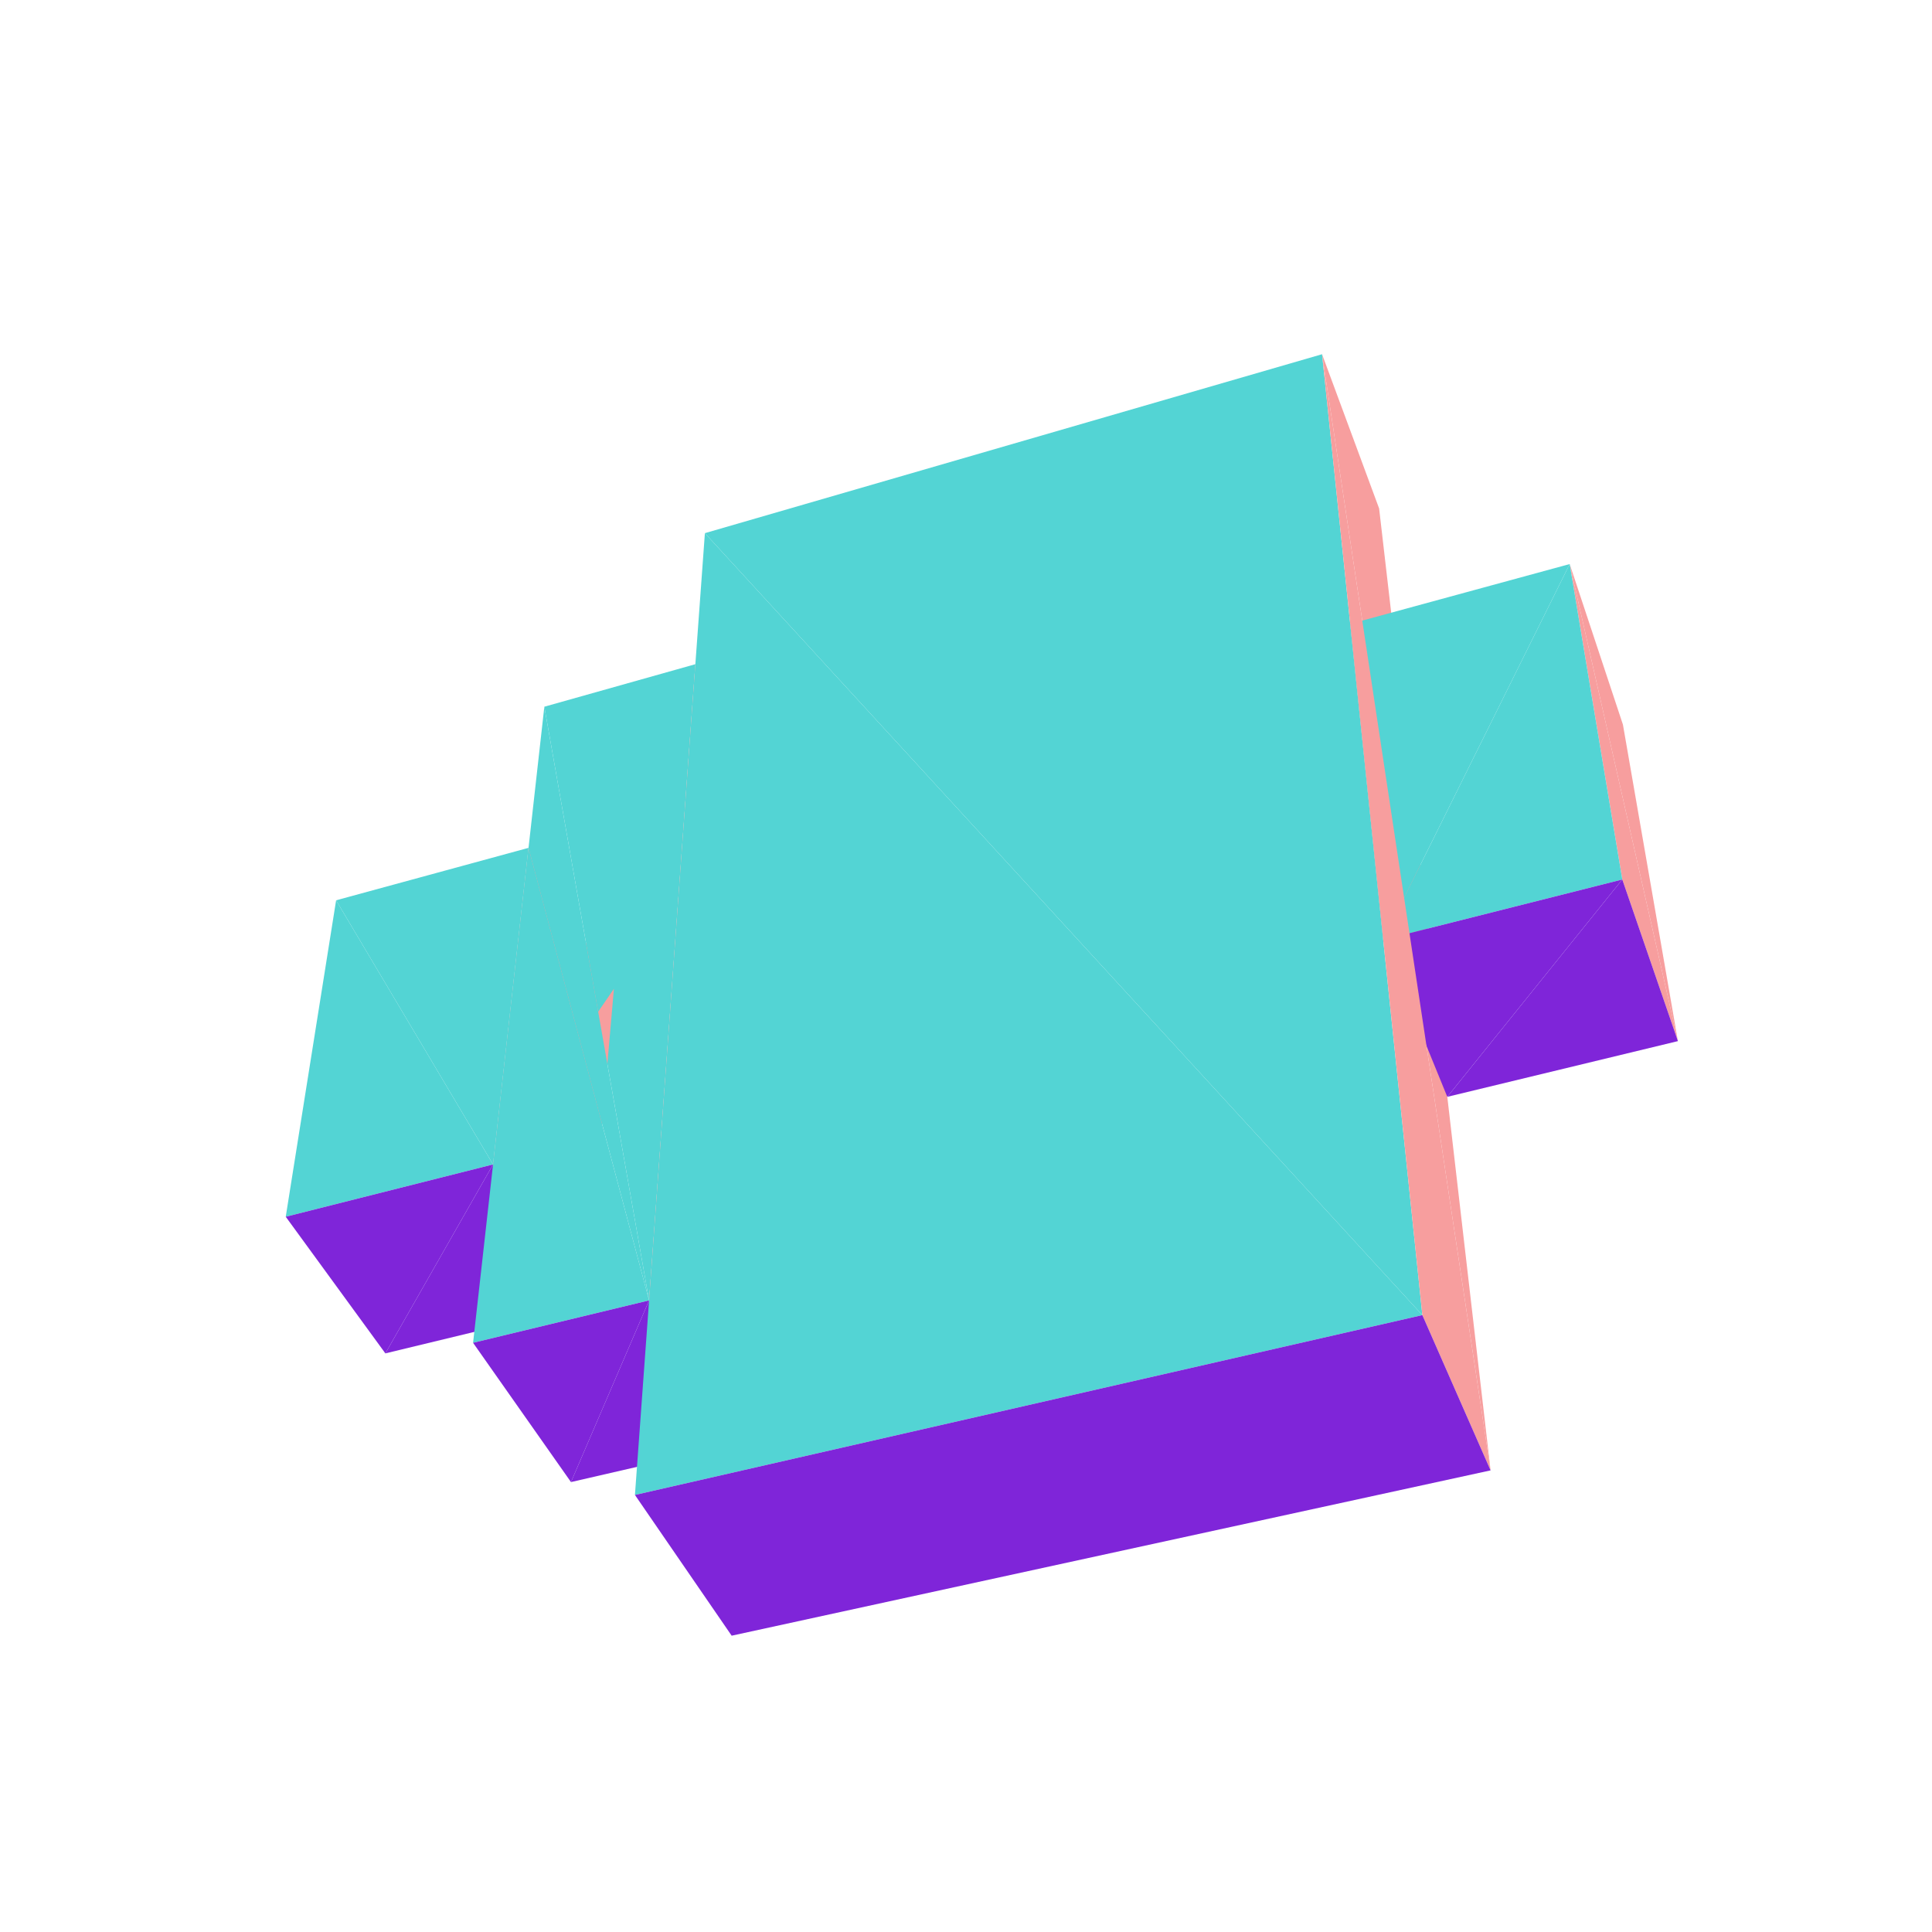
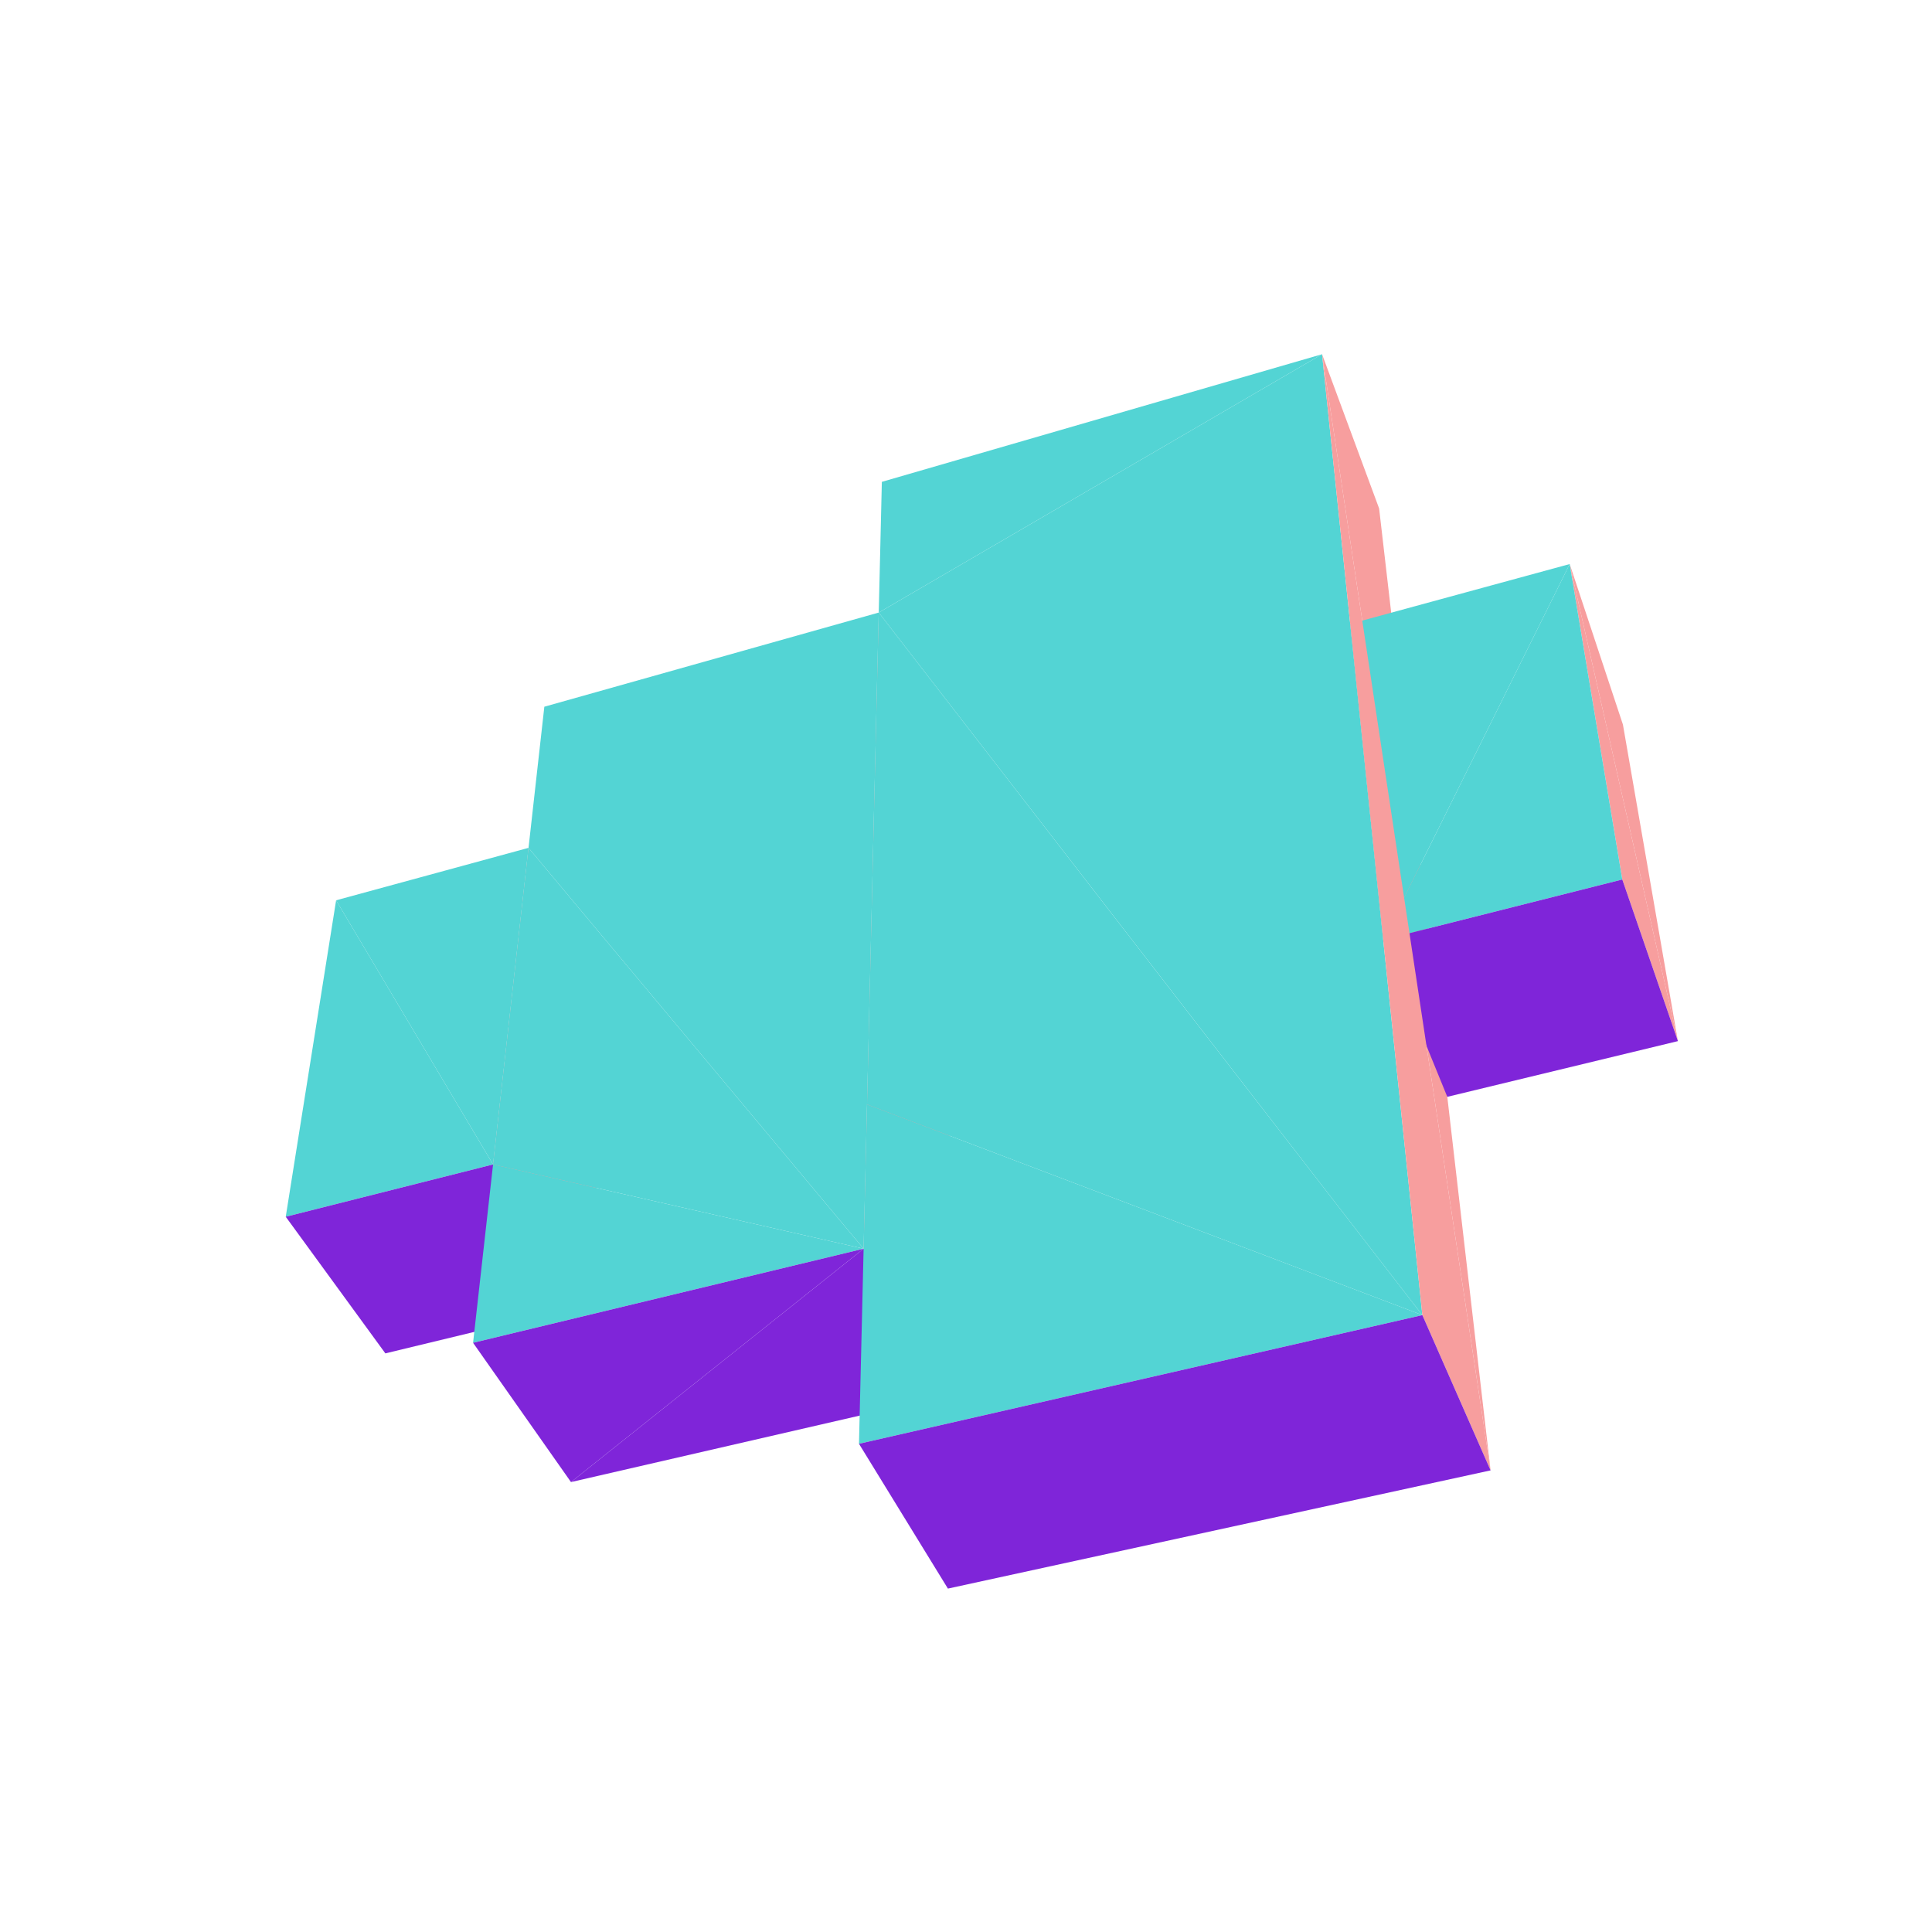
<svg xmlns="http://www.w3.org/2000/svg" viewBox="-250 -250 500 500" width="500" height="500">
-   <path d="M-70.041,-78.107L-58.154,123.411L-49.944,-40.983zM-122.397,51.356L-91.122,5.908L-113.218,-30.577z" style="fill:rgb(247,158,158)" />
-   <path d="M-163.015,-17.004L-122.397,51.356L-113.218,-30.577zM-109.126,-67.102L-82.016,86.542L-70.041,-78.107z" style="fill:rgb(83,212,212)" />
-   <path d="M-91.122,5.908L-122.397,51.356L-98.239,87.685z" style="fill:rgb(247,158,158)" />
-   <path d="M-113.218,-30.577L-82.016,86.542L-109.126,-67.102z" style="fill:rgb(83,212,212)" />
+   <path d="M-21.778,-125.298L-22.582,-91.47L92.148,-158.327z" style="fill:rgb(83,212,212)" />
+   <path d="M-122.397,51.356L-91.122,5.908L-113.218,-30.577z" style="fill:rgb(247,158,158)" />
+   <path d="M-163.015,-17.004L-122.397,51.356L-113.218,-30.577z" style="fill:rgb(83,212,212)" />
+   <path d="M-91.122,5.908L-122.397,51.356L-98.239,87.685zM-26.497,73.168L-3.846,-53.469L-22.582,-91.47z" style="fill:rgb(247,158,158)" />
+   <path d="M-109.126,-67.102L-26.497,73.168L-22.582,-91.47zM-113.218,-30.577L-26.497,73.168L-109.126,-67.102z" style="fill:rgb(83,212,212)" />
  <path d="M92.148,-158.327L135.762,130.534L106.916,-118.408z" style="fill:rgb(247,158,158)" />
  <path d="M-122.397,51.356L-163.015,-17.004L-176.051,64.894z" style="fill:rgb(83,212,212)" />
-   <path d="M-122.397,51.356L-150.268,100.254L-98.239,87.685z" style="fill:rgb(127,37,217)" />
-   <path d="M-67.574,-112.021L118.105,90.35L92.148,-158.327z" style="fill:rgb(83,212,212)" />
-   <path d="M-150.268,100.254L-122.397,51.356L-176.051,64.894z" style="fill:rgb(127,37,217)" />
-   <path d="M-58.154,123.411L-70.041,-78.107L-82.016,86.542zM156.237,-104.024L184.245,19.44L170.016,-62.465z" style="fill:rgb(247,158,158)" />
-   <path d="M-82.016,86.542L-113.218,-30.577L-127.569,97.515zM107.967,-6.773L156.237,-104.024L99.432,-88.54z" style="fill:rgb(83,212,212)" />
-   <path d="M-82.016,86.542L-102.231,133.558L-58.154,123.411z" style="fill:rgb(127,37,217)" />
+   <path d="M-122.397,51.356L-150.268,100.254L-98.239,87.685zM-150.268,100.254L-122.397,51.356L-176.051,64.894z" style="fill:rgb(127,37,217)" />
+   <path d="M92.148,-158.327L-22.582,-91.47L118.105,90.35z" style="fill:rgb(83,212,212)" />
+   <path d="M156.237,-104.024L184.245,19.44L170.016,-62.465zM-3.846,-53.469L-26.497,73.168L-4.487,111.057z" style="fill:rgb(247,158,158)" />
+   <path d="M-122.397,51.356L-26.497,73.168L-113.218,-30.577z" style="fill:rgb(83,212,212)" />
+   <path d="M-22.582,-91.47L-26.497,73.168L-25.609,35.827z" style="fill:rgb(255,127,127)" />
+   <path d="M107.967,-6.773L156.237,-104.024L99.432,-88.54z" style="fill:rgb(83,212,212)" />
  <path d="M184.245,19.44L156.237,-104.024L169.847,-22.387z" style="fill:rgb(247,158,158)" />
-   <path d="M-102.231,133.558L-82.016,86.542L-127.569,97.515z" style="fill:rgb(127,37,217)" />
+   <path d="M-26.497,73.168L-102.231,133.558L-4.487,111.057z" style="fill:rgb(127,37,217)" />
+   <path d="M-25.609,35.827L118.105,90.35L-22.582,-91.47zM-26.497,73.168L-122.397,51.356L-127.569,97.515z" style="fill:rgb(83,212,212)" />
+   <path d="M-102.231,133.558L-26.497,73.168L-127.569,97.515z" style="fill:rgb(127,37,217)" />
  <path d="M156.237,-104.024L107.967,-6.773L169.847,-22.387z" style="fill:rgb(83,212,212)" />
-   <path d="M169.847,-22.387L124.56,33.859L184.245,19.44z" style="fill:rgb(127,37,217)" />
-   <path d="M118.105,90.35L-67.574,-112.021L-85.678,136.894z" style="fill:rgb(83,212,212)" />
-   <path d="M124.56,33.859L169.847,-22.387L107.967,-6.773z" style="fill:rgb(127,37,217)" />
+   <path d="M169.847,-22.387L124.56,33.859L184.245,19.44zM124.56,33.859L169.847,-22.387L107.967,-6.773z" style="fill:rgb(127,37,217)" />
  <path d="M135.762,130.534L92.148,-158.327L118.105,90.35z" style="fill:rgb(247,158,158)" />
-   <path d="M-60.646,173.316L118.105,90.35L-85.678,136.894zM118.105,90.35L-60.646,173.316L135.762,130.534z" style="fill:rgb(127,37,217)" />
+   <path d="M118.105,90.35L-25.609,35.827L-27.698,123.651z" style="fill:rgb(83,212,212)" />
+   <path d="M118.105,90.35L-4.682,161.126L135.762,130.534zM-4.682,161.126L118.105,90.35L-27.698,123.651z" style="fill:rgb(127,37,217)" />
</svg>
